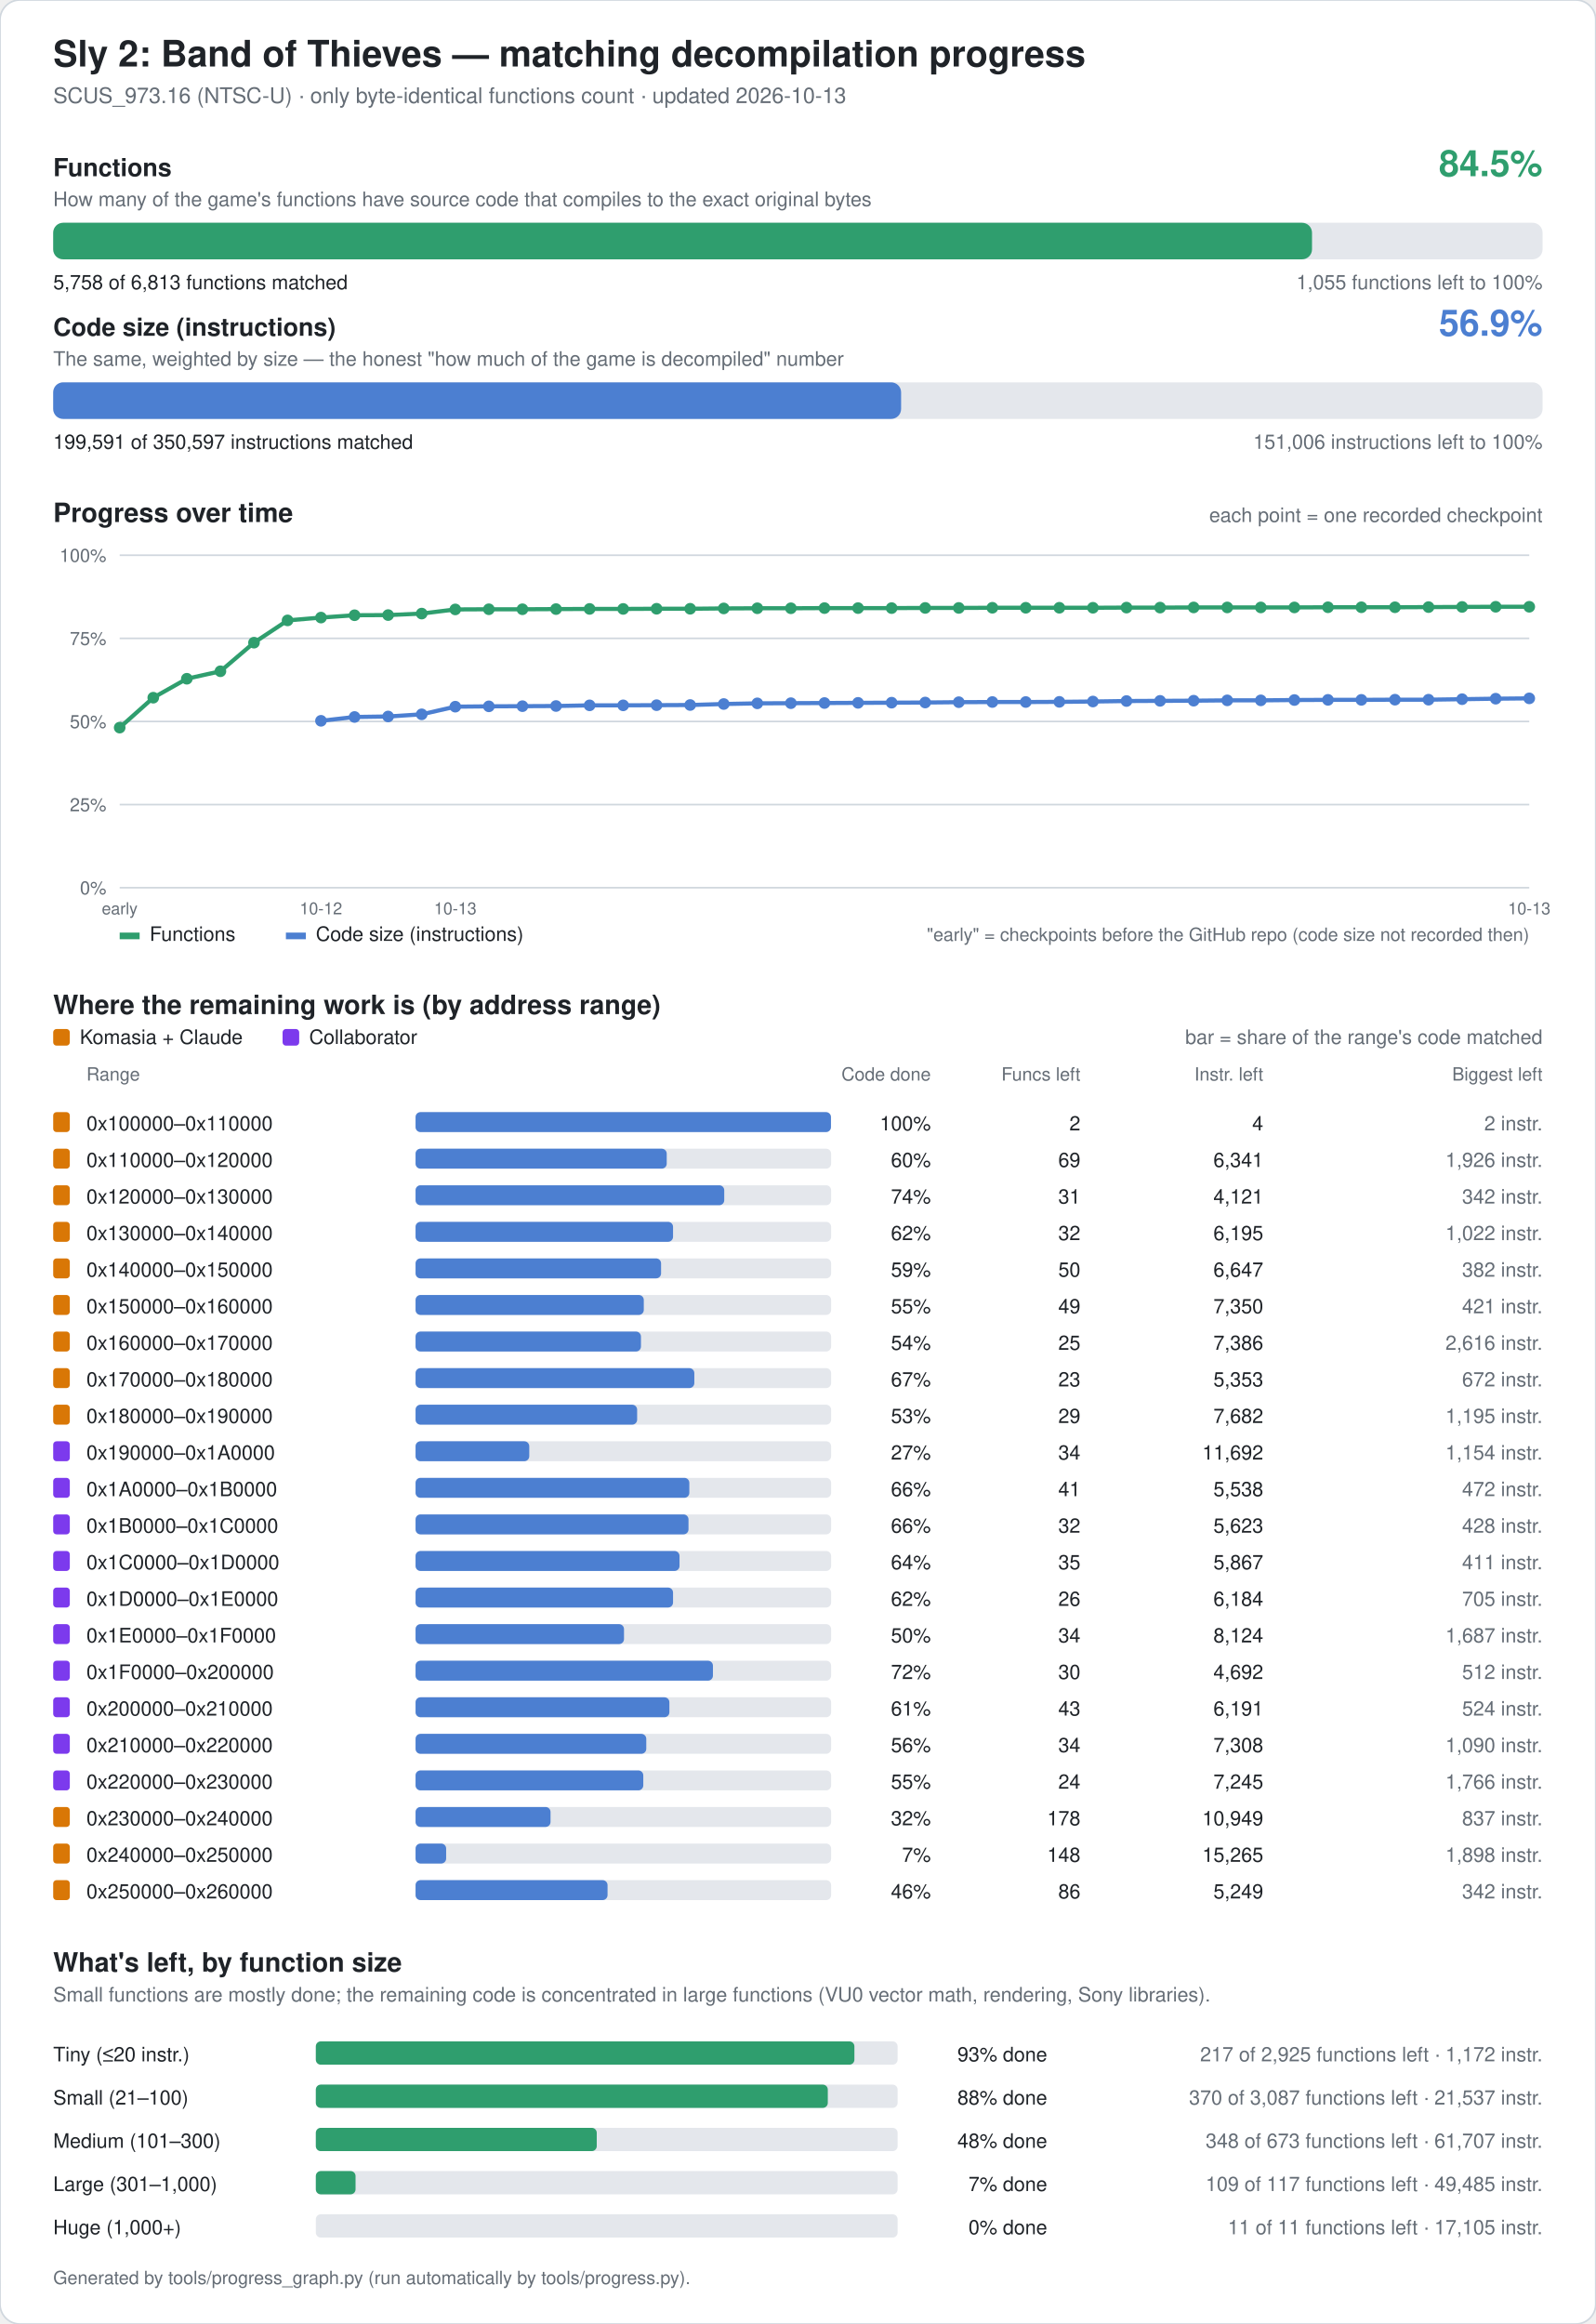
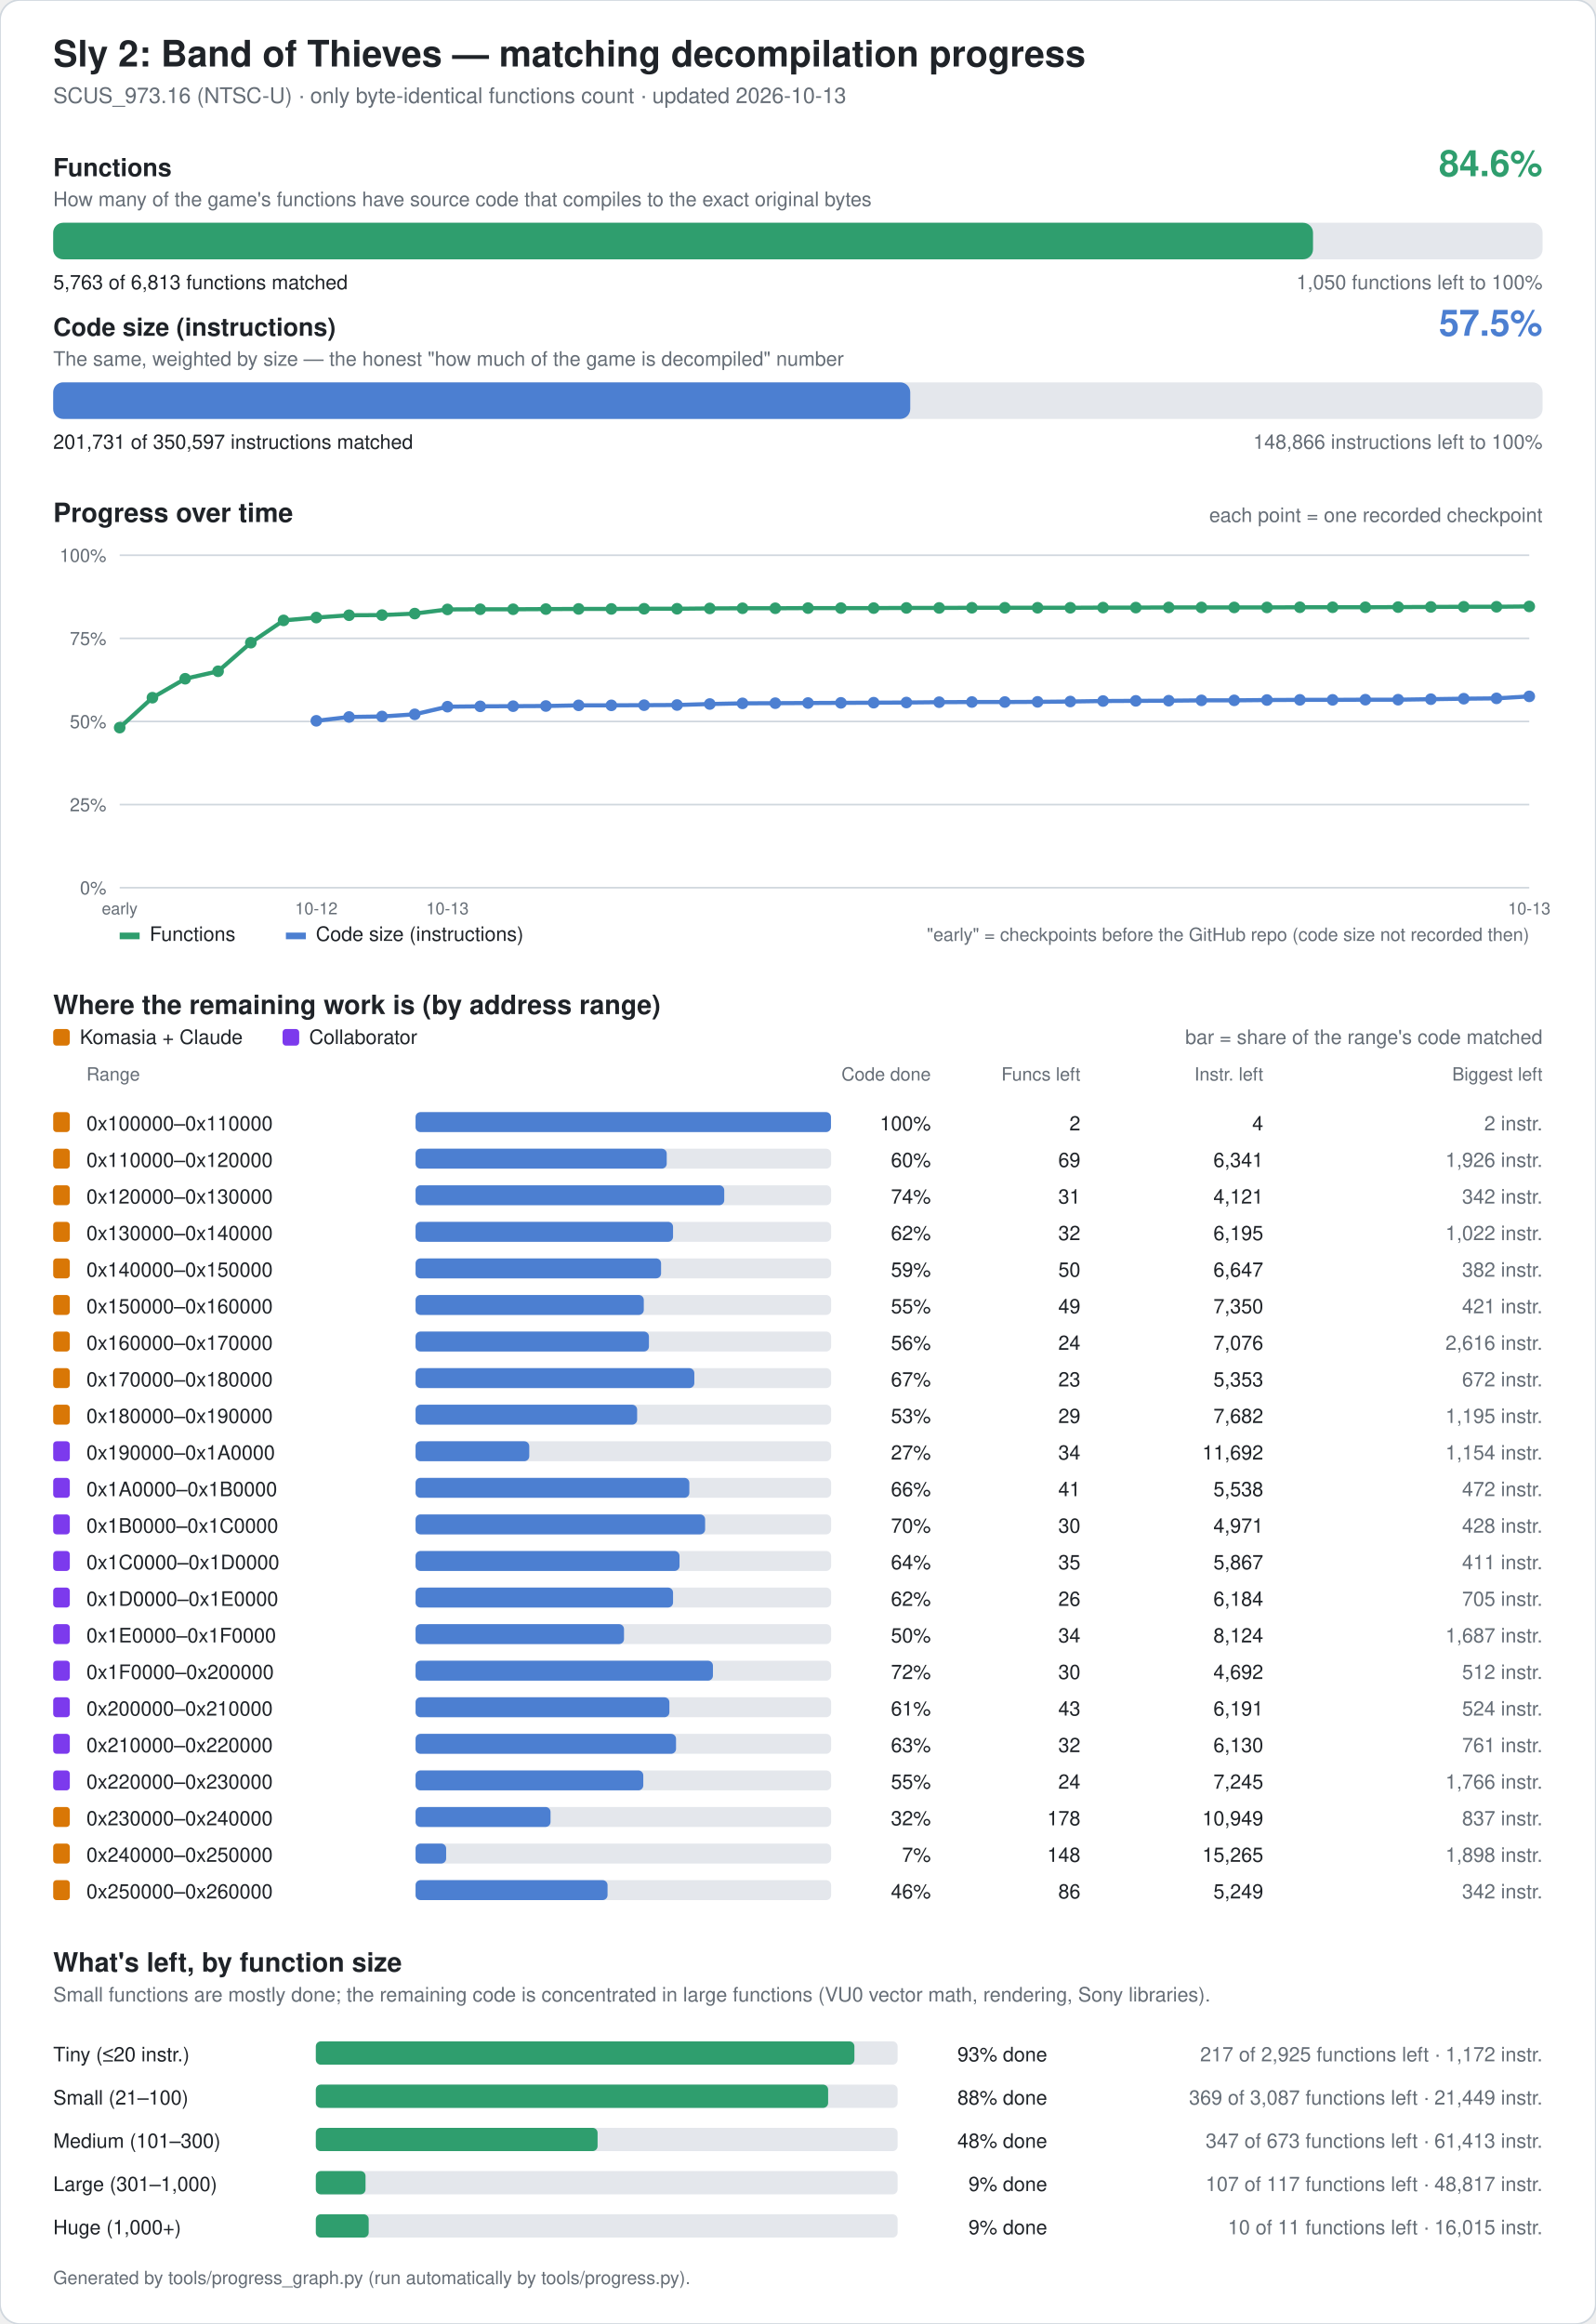
<svg xmlns="http://www.w3.org/2000/svg" width="960" height="1398" viewBox="0 0 960 1398" font-family="-apple-system,BlinkMacSystemFont,Segoe UI,Helvetica,Arial,sans-serif">
  <rect width="960" height="1398" rx="12" fill="#ffffff" stroke="#d0d7de" />
  <text x="32.0" y="40.0" font-size="22" fill="#1f2328" text-anchor="start" font-weight="bold">Sly 2: Band of Thieves — matching decompilation progress</text>
  <text x="32.0" y="62.0" font-size="13" fill="#656d76" text-anchor="start" font-weight="normal">SCUS_973.16 (NTSC-U) · only byte-identical functions count · updated 2026-10-13</text>
  <text x="32.0" y="106.0" font-size="15" fill="#1f2328" text-anchor="start" font-weight="bold">Functions</text>
-   <text x="928.0" y="106.0" font-size="22" fill="#2f9e6e" text-anchor="end" font-weight="bold">84.5%</text>
+   <text x="928.0" y="106.0" font-size="22" fill="#2f9e6e" text-anchor="end" font-weight="bold">84.6%</text>
  <text x="32.0" y="124.0" font-size="12" fill="#656d76" text-anchor="start" font-weight="normal">How many of the game's functions have source code that compiles to the exact original bytes</text>
  <rect x="32" y="134" width="896" height="22" rx="6" fill="#e4e7ec" />
-   <rect x="32" y="134" width="757.3" height="22" rx="6" fill="#2f9e6e" />
-   <text x="32.0" y="174.0" font-size="12" fill="#1f2328" text-anchor="start" font-weight="normal">5,758 of 6,813 functions matched</text>
-   <text x="928.0" y="174.0" font-size="12" fill="#656d76" text-anchor="end" font-weight="normal">1,055 functions left to 100%</text>
+   <rect x="32" y="134" width="757.9" height="22" rx="6" fill="#2f9e6e" />
+   <text x="32.0" y="174.0" font-size="12" fill="#1f2328" text-anchor="start" font-weight="normal">5,763 of 6,813 functions matched</text>
+   <text x="928.0" y="174.0" font-size="12" fill="#656d76" text-anchor="end" font-weight="normal">1,050 functions left to 100%</text>
  <text x="32.0" y="202.0" font-size="15" fill="#1f2328" text-anchor="start" font-weight="bold">Code size (instructions)</text>
-   <text x="928.0" y="202.0" font-size="22" fill="#4c7fd1" text-anchor="end" font-weight="bold">56.9%</text>
+   <text x="928.0" y="202.0" font-size="22" fill="#4c7fd1" text-anchor="end" font-weight="bold">57.5%</text>
  <text x="32.0" y="220.0" font-size="12" fill="#656d76" text-anchor="start" font-weight="normal">The same, weighted by size — the honest "how much of the game is decompiled" number</text>
  <rect x="32" y="230" width="896" height="22" rx="6" fill="#e4e7ec" />
-   <rect x="32" y="230" width="510.1" height="22" rx="6" fill="#4c7fd1" />
-   <text x="32.0" y="270.0" font-size="12" fill="#1f2328" text-anchor="start" font-weight="normal">199,591 of 350,597 instructions matched</text>
-   <text x="928.0" y="270.0" font-size="12" fill="#656d76" text-anchor="end" font-weight="normal">151,006 instructions left to 100%</text>
+   <rect x="32" y="230" width="515.6" height="22" rx="6" fill="#4c7fd1" />
+   <text x="32.0" y="270.0" font-size="12" fill="#1f2328" text-anchor="start" font-weight="normal">201,731 of 350,597 instructions matched</text>
+   <text x="928.0" y="270.0" font-size="12" fill="#656d76" text-anchor="end" font-weight="normal">148,866 instructions left to 100%</text>
  <text x="32.0" y="314.0" font-size="16" fill="#1f2328" text-anchor="start" font-weight="bold">Progress over time</text>
  <text x="928.0" y="314.0" font-size="12" fill="#656d76" text-anchor="end" font-weight="normal">each point = one recorded checkpoint</text>
  <line x1="72" y1="534.0" x2="920" y2="534.0" stroke="#d0d7de" stroke-width="1" />
  <text x="64.0" y="538.0" font-size="11" fill="#656d76" text-anchor="end" font-weight="normal">0%</text>
  <line x1="72" y1="484.0" x2="920" y2="484.0" stroke="#d0d7de" stroke-width="1" />
  <text x="64.0" y="488.0" font-size="11" fill="#656d76" text-anchor="end" font-weight="normal">25%</text>
  <line x1="72" y1="434.0" x2="920" y2="434.0" stroke="#d0d7de" stroke-width="1" />
  <text x="64.0" y="438.0" font-size="11" fill="#656d76" text-anchor="end" font-weight="normal">50%</text>
  <line x1="72" y1="384.0" x2="920" y2="384.0" stroke="#d0d7de" stroke-width="1" />
  <text x="64.0" y="388.0" font-size="11" fill="#656d76" text-anchor="end" font-weight="normal">75%</text>
  <line x1="72" y1="334.0" x2="920" y2="334.0" stroke="#d0d7de" stroke-width="1" />
  <text x="64.0" y="338.0" font-size="11" fill="#656d76" text-anchor="end" font-weight="normal">100%</text>
-   <polyline fill="none" stroke="#2f9e6e" stroke-width="2.5" stroke-linejoin="round" points="72.0,437.7 92.2,419.7 112.4,408.3 132.6,403.8 152.8,386.6 173.0,373.2 193.1,371.5 213.3,370.1 233.5,370.0 253.7,369.1 273.9,366.6 294.1,366.5 314.3,366.5 334.5,366.4 354.7,366.3 374.9,366.3 395.0,366.2 415.2,366.2 435.4,366.0 455.6,365.9 475.8,365.9 496.0,365.8 516.2,365.8 536.4,365.8 556.6,365.7 576.8,365.7 597.0,365.6 617.1,365.6 637.3,365.6 657.5,365.6 677.7,365.5 697.9,365.5 718.1,365.4 738.3,365.4 758.5,365.4 778.7,365.4 798.9,365.3 819.0,365.3 839.2,365.3 859.4,365.2 879.6,365.1 899.8,365.0 920.0,365.0" />
+   <polyline fill="none" stroke="#2f9e6e" stroke-width="2.5" stroke-linejoin="round" points="72.0,437.7 91.7,419.7 111.4,408.3 131.2,403.8 150.9,386.6 170.6,373.2 190.3,371.5 210.0,370.1 229.8,370.0 249.5,369.1 269.2,366.6 288.9,366.5 308.7,366.5 328.4,366.4 348.1,366.3 367.8,366.3 387.5,366.2 407.3,366.2 427.0,366.0 446.7,365.9 466.4,365.9 486.1,365.8 505.9,365.8 525.6,365.8 545.3,365.7 565.0,365.7 584.7,365.6 604.5,365.6 624.2,365.6 643.9,365.6 663.6,365.5 683.3,365.5 703.1,365.4 722.8,365.4 742.5,365.4 762.2,365.4 782.0,365.3 801.7,365.3 821.4,365.3 841.1,365.2 860.8,365.1 880.6,365.0 900.3,365.0 920.0,364.8" />
  <circle cx="72.0" cy="437.7" r="3.5" fill="#2f9e6e" />
-   <circle cx="92.2" cy="419.7" r="3.5" fill="#2f9e6e" />
-   <circle cx="112.4" cy="408.3" r="3.5" fill="#2f9e6e" />
-   <circle cx="132.6" cy="403.8" r="3.5" fill="#2f9e6e" />
-   <circle cx="152.8" cy="386.6" r="3.5" fill="#2f9e6e" />
-   <circle cx="173.0" cy="373.2" r="3.5" fill="#2f9e6e" />
-   <circle cx="193.1" cy="371.5" r="3.5" fill="#2f9e6e" />
-   <circle cx="213.3" cy="370.1" r="3.5" fill="#2f9e6e" />
-   <circle cx="233.5" cy="370.0" r="3.5" fill="#2f9e6e" />
-   <circle cx="253.7" cy="369.1" r="3.5" fill="#2f9e6e" />
-   <circle cx="273.9" cy="366.6" r="3.5" fill="#2f9e6e" />
-   <circle cx="294.1" cy="366.5" r="3.5" fill="#2f9e6e" />
-   <circle cx="314.3" cy="366.5" r="3.5" fill="#2f9e6e" />
-   <circle cx="334.5" cy="366.4" r="3.5" fill="#2f9e6e" />
-   <circle cx="354.7" cy="366.3" r="3.5" fill="#2f9e6e" />
-   <circle cx="374.9" cy="366.3" r="3.5" fill="#2f9e6e" />
-   <circle cx="395.0" cy="366.2" r="3.5" fill="#2f9e6e" />
-   <circle cx="415.2" cy="366.2" r="3.5" fill="#2f9e6e" />
-   <circle cx="435.4" cy="366.0" r="3.5" fill="#2f9e6e" />
-   <circle cx="455.6" cy="365.9" r="3.5" fill="#2f9e6e" />
-   <circle cx="475.8" cy="365.9" r="3.5" fill="#2f9e6e" />
-   <circle cx="496.0" cy="365.8" r="3.5" fill="#2f9e6e" />
-   <circle cx="516.2" cy="365.8" r="3.5" fill="#2f9e6e" />
-   <circle cx="536.4" cy="365.8" r="3.5" fill="#2f9e6e" />
-   <circle cx="556.6" cy="365.7" r="3.5" fill="#2f9e6e" />
-   <circle cx="576.8" cy="365.7" r="3.5" fill="#2f9e6e" />
-   <circle cx="597.0" cy="365.6" r="3.5" fill="#2f9e6e" />
-   <circle cx="617.1" cy="365.6" r="3.5" fill="#2f9e6e" />
-   <circle cx="637.3" cy="365.6" r="3.5" fill="#2f9e6e" />
-   <circle cx="657.5" cy="365.6" r="3.5" fill="#2f9e6e" />
-   <circle cx="677.7" cy="365.5" r="3.5" fill="#2f9e6e" />
-   <circle cx="697.9" cy="365.5" r="3.5" fill="#2f9e6e" />
-   <circle cx="718.1" cy="365.4" r="3.5" fill="#2f9e6e" />
-   <circle cx="738.3" cy="365.4" r="3.5" fill="#2f9e6e" />
-   <circle cx="758.5" cy="365.4" r="3.5" fill="#2f9e6e" />
-   <circle cx="778.7" cy="365.4" r="3.5" fill="#2f9e6e" />
-   <circle cx="798.9" cy="365.3" r="3.5" fill="#2f9e6e" />
-   <circle cx="819.0" cy="365.3" r="3.5" fill="#2f9e6e" />
-   <circle cx="839.2" cy="365.3" r="3.5" fill="#2f9e6e" />
-   <circle cx="859.4" cy="365.2" r="3.5" fill="#2f9e6e" />
-   <circle cx="879.6" cy="365.1" r="3.5" fill="#2f9e6e" />
-   <circle cx="899.8" cy="365.0" r="3.5" fill="#2f9e6e" />
-   <circle cx="920.0" cy="365.0" r="3.5" fill="#2f9e6e" />
-   <polyline fill="none" stroke="#4c7fd1" stroke-width="2.5" stroke-linejoin="round" points="193.1,433.6 213.3,431.3 233.5,431.0 253.7,429.7 273.9,425.1 294.1,424.9 314.3,424.8 334.5,424.7 354.7,424.3 374.9,424.3 395.0,424.2 415.2,424.1 435.4,423.5 455.6,423.1 475.8,423.0 496.0,422.9 516.2,422.8 536.4,422.7 556.6,422.6 576.8,422.4 597.0,422.3 617.1,422.3 637.3,422.2 657.5,422.0 677.7,421.7 697.9,421.6 718.1,421.5 738.3,421.3 758.5,421.3 778.7,421.1 798.9,421.0 819.0,421.0 839.2,420.9 859.4,420.9 879.6,420.6 899.8,420.3 920.0,420.1" />
-   <circle cx="193.1" cy="433.6" r="3.5" fill="#4c7fd1" />
-   <circle cx="213.3" cy="431.3" r="3.5" fill="#4c7fd1" />
-   <circle cx="233.5" cy="431.0" r="3.5" fill="#4c7fd1" />
-   <circle cx="253.7" cy="429.7" r="3.5" fill="#4c7fd1" />
-   <circle cx="273.9" cy="425.1" r="3.5" fill="#4c7fd1" />
-   <circle cx="294.1" cy="424.9" r="3.5" fill="#4c7fd1" />
-   <circle cx="314.3" cy="424.8" r="3.5" fill="#4c7fd1" />
-   <circle cx="334.5" cy="424.7" r="3.5" fill="#4c7fd1" />
-   <circle cx="354.7" cy="424.3" r="3.5" fill="#4c7fd1" />
-   <circle cx="374.9" cy="424.3" r="3.5" fill="#4c7fd1" />
-   <circle cx="395.0" cy="424.2" r="3.5" fill="#4c7fd1" />
-   <circle cx="415.2" cy="424.1" r="3.5" fill="#4c7fd1" />
-   <circle cx="435.4" cy="423.5" r="3.5" fill="#4c7fd1" />
-   <circle cx="455.6" cy="423.1" r="3.5" fill="#4c7fd1" />
-   <circle cx="475.8" cy="423.0" r="3.5" fill="#4c7fd1" />
-   <circle cx="496.0" cy="422.9" r="3.5" fill="#4c7fd1" />
-   <circle cx="516.2" cy="422.8" r="3.5" fill="#4c7fd1" />
-   <circle cx="536.4" cy="422.7" r="3.5" fill="#4c7fd1" />
-   <circle cx="556.6" cy="422.6" r="3.5" fill="#4c7fd1" />
-   <circle cx="576.8" cy="422.4" r="3.5" fill="#4c7fd1" />
-   <circle cx="597.0" cy="422.3" r="3.5" fill="#4c7fd1" />
-   <circle cx="617.1" cy="422.3" r="3.5" fill="#4c7fd1" />
-   <circle cx="637.3" cy="422.2" r="3.5" fill="#4c7fd1" />
-   <circle cx="657.5" cy="422.0" r="3.5" fill="#4c7fd1" />
-   <circle cx="677.7" cy="421.7" r="3.5" fill="#4c7fd1" />
-   <circle cx="697.9" cy="421.6" r="3.5" fill="#4c7fd1" />
-   <circle cx="718.1" cy="421.5" r="3.5" fill="#4c7fd1" />
-   <circle cx="738.3" cy="421.3" r="3.5" fill="#4c7fd1" />
-   <circle cx="758.5" cy="421.3" r="3.5" fill="#4c7fd1" />
-   <circle cx="778.7" cy="421.1" r="3.5" fill="#4c7fd1" />
-   <circle cx="798.9" cy="421.0" r="3.5" fill="#4c7fd1" />
-   <circle cx="819.0" cy="421.0" r="3.5" fill="#4c7fd1" />
-   <circle cx="839.2" cy="420.9" r="3.5" fill="#4c7fd1" />
-   <circle cx="859.4" cy="420.9" r="3.5" fill="#4c7fd1" />
-   <circle cx="879.6" cy="420.6" r="3.5" fill="#4c7fd1" />
-   <circle cx="899.8" cy="420.3" r="3.5" fill="#4c7fd1" />
-   <circle cx="920.0" cy="420.1" r="3.5" fill="#4c7fd1" />
+   <circle cx="91.7" cy="419.7" r="3.5" fill="#2f9e6e" />
+   <circle cx="111.4" cy="408.3" r="3.5" fill="#2f9e6e" />
+   <circle cx="131.2" cy="403.8" r="3.5" fill="#2f9e6e" />
+   <circle cx="150.9" cy="386.6" r="3.5" fill="#2f9e6e" />
+   <circle cx="170.6" cy="373.2" r="3.5" fill="#2f9e6e" />
+   <circle cx="190.3" cy="371.5" r="3.5" fill="#2f9e6e" />
+   <circle cx="210.0" cy="370.1" r="3.5" fill="#2f9e6e" />
+   <circle cx="229.8" cy="370.0" r="3.5" fill="#2f9e6e" />
+   <circle cx="249.5" cy="369.1" r="3.5" fill="#2f9e6e" />
+   <circle cx="269.2" cy="366.6" r="3.5" fill="#2f9e6e" />
+   <circle cx="288.9" cy="366.5" r="3.5" fill="#2f9e6e" />
+   <circle cx="308.7" cy="366.5" r="3.5" fill="#2f9e6e" />
+   <circle cx="328.4" cy="366.4" r="3.5" fill="#2f9e6e" />
+   <circle cx="348.1" cy="366.3" r="3.5" fill="#2f9e6e" />
+   <circle cx="367.8" cy="366.3" r="3.5" fill="#2f9e6e" />
+   <circle cx="387.5" cy="366.2" r="3.5" fill="#2f9e6e" />
+   <circle cx="407.3" cy="366.2" r="3.5" fill="#2f9e6e" />
+   <circle cx="427.0" cy="366.0" r="3.5" fill="#2f9e6e" />
+   <circle cx="446.7" cy="365.9" r="3.5" fill="#2f9e6e" />
+   <circle cx="466.4" cy="365.9" r="3.5" fill="#2f9e6e" />
+   <circle cx="486.1" cy="365.8" r="3.5" fill="#2f9e6e" />
+   <circle cx="505.9" cy="365.8" r="3.5" fill="#2f9e6e" />
+   <circle cx="525.6" cy="365.8" r="3.5" fill="#2f9e6e" />
+   <circle cx="545.3" cy="365.7" r="3.5" fill="#2f9e6e" />
+   <circle cx="565.0" cy="365.7" r="3.5" fill="#2f9e6e" />
+   <circle cx="584.7" cy="365.6" r="3.5" fill="#2f9e6e" />
+   <circle cx="604.5" cy="365.6" r="3.5" fill="#2f9e6e" />
+   <circle cx="624.2" cy="365.6" r="3.5" fill="#2f9e6e" />
+   <circle cx="643.9" cy="365.6" r="3.5" fill="#2f9e6e" />
+   <circle cx="663.6" cy="365.5" r="3.5" fill="#2f9e6e" />
+   <circle cx="683.3" cy="365.5" r="3.5" fill="#2f9e6e" />
+   <circle cx="703.1" cy="365.4" r="3.5" fill="#2f9e6e" />
+   <circle cx="722.8" cy="365.4" r="3.5" fill="#2f9e6e" />
+   <circle cx="742.5" cy="365.4" r="3.5" fill="#2f9e6e" />
+   <circle cx="762.2" cy="365.4" r="3.5" fill="#2f9e6e" />
+   <circle cx="782.0" cy="365.3" r="3.5" fill="#2f9e6e" />
+   <circle cx="801.7" cy="365.3" r="3.5" fill="#2f9e6e" />
+   <circle cx="821.4" cy="365.3" r="3.5" fill="#2f9e6e" />
+   <circle cx="841.1" cy="365.2" r="3.5" fill="#2f9e6e" />
+   <circle cx="860.8" cy="365.1" r="3.5" fill="#2f9e6e" />
+   <circle cx="880.6" cy="365.0" r="3.5" fill="#2f9e6e" />
+   <circle cx="900.3" cy="365.0" r="3.5" fill="#2f9e6e" />
+   <circle cx="920.0" cy="364.8" r="3.5" fill="#2f9e6e" />
+   <polyline fill="none" stroke="#4c7fd1" stroke-width="2.5" stroke-linejoin="round" points="190.3,433.6 210.0,431.3 229.8,431.0 249.5,429.7 269.2,425.1 288.9,424.9 308.7,424.8 328.4,424.7 348.1,424.3 367.8,424.3 387.5,424.2 407.3,424.1 427.0,423.5 446.7,423.1 466.4,423.0 486.1,422.9 505.9,422.8 525.6,422.7 545.3,422.6 565.0,422.4 584.7,422.3 604.5,422.3 624.2,422.2 643.9,422.0 663.6,421.7 683.3,421.6 703.1,421.5 722.8,421.3 742.5,421.3 762.2,421.1 782.0,421.0 801.7,421.0 821.4,420.9 841.1,420.9 860.8,420.6 880.6,420.3 900.3,420.1 920.0,418.9" />
+   <circle cx="190.3" cy="433.6" r="3.5" fill="#4c7fd1" />
+   <circle cx="210.0" cy="431.3" r="3.5" fill="#4c7fd1" />
+   <circle cx="229.8" cy="431.0" r="3.5" fill="#4c7fd1" />
+   <circle cx="249.5" cy="429.7" r="3.5" fill="#4c7fd1" />
+   <circle cx="269.2" cy="425.1" r="3.5" fill="#4c7fd1" />
+   <circle cx="288.9" cy="424.9" r="3.5" fill="#4c7fd1" />
+   <circle cx="308.7" cy="424.8" r="3.5" fill="#4c7fd1" />
+   <circle cx="328.4" cy="424.7" r="3.5" fill="#4c7fd1" />
+   <circle cx="348.1" cy="424.3" r="3.5" fill="#4c7fd1" />
+   <circle cx="367.8" cy="424.3" r="3.5" fill="#4c7fd1" />
+   <circle cx="387.5" cy="424.2" r="3.5" fill="#4c7fd1" />
+   <circle cx="407.3" cy="424.1" r="3.5" fill="#4c7fd1" />
+   <circle cx="427.0" cy="423.5" r="3.5" fill="#4c7fd1" />
+   <circle cx="446.7" cy="423.1" r="3.5" fill="#4c7fd1" />
+   <circle cx="466.4" cy="423.0" r="3.5" fill="#4c7fd1" />
+   <circle cx="486.1" cy="422.9" r="3.5" fill="#4c7fd1" />
+   <circle cx="505.9" cy="422.8" r="3.5" fill="#4c7fd1" />
+   <circle cx="525.6" cy="422.7" r="3.5" fill="#4c7fd1" />
+   <circle cx="545.3" cy="422.6" r="3.5" fill="#4c7fd1" />
+   <circle cx="565.0" cy="422.4" r="3.5" fill="#4c7fd1" />
+   <circle cx="584.7" cy="422.3" r="3.5" fill="#4c7fd1" />
+   <circle cx="604.5" cy="422.3" r="3.5" fill="#4c7fd1" />
+   <circle cx="624.2" cy="422.2" r="3.5" fill="#4c7fd1" />
+   <circle cx="643.9" cy="422.0" r="3.5" fill="#4c7fd1" />
+   <circle cx="663.6" cy="421.7" r="3.5" fill="#4c7fd1" />
+   <circle cx="683.3" cy="421.6" r="3.5" fill="#4c7fd1" />
+   <circle cx="703.1" cy="421.5" r="3.5" fill="#4c7fd1" />
+   <circle cx="722.8" cy="421.3" r="3.5" fill="#4c7fd1" />
+   <circle cx="742.5" cy="421.3" r="3.5" fill="#4c7fd1" />
+   <circle cx="762.2" cy="421.1" r="3.5" fill="#4c7fd1" />
+   <circle cx="782.0" cy="421.0" r="3.5" fill="#4c7fd1" />
+   <circle cx="801.7" cy="421.0" r="3.5" fill="#4c7fd1" />
+   <circle cx="821.4" cy="420.9" r="3.5" fill="#4c7fd1" />
+   <circle cx="841.1" cy="420.9" r="3.5" fill="#4c7fd1" />
+   <circle cx="860.8" cy="420.6" r="3.5" fill="#4c7fd1" />
+   <circle cx="880.6" cy="420.3" r="3.5" fill="#4c7fd1" />
+   <circle cx="900.3" cy="420.1" r="3.5" fill="#4c7fd1" />
+   <circle cx="920.0" cy="418.9" r="3.5" fill="#4c7fd1" />
  <text x="72.0" y="550.0" font-size="10" fill="#656d76" text-anchor="middle" font-weight="normal">early</text>
-   <text x="193.1" y="550.0" font-size="10" fill="#656d76" text-anchor="middle" font-weight="normal">10-12</text>
-   <text x="273.9" y="550.0" font-size="10" fill="#656d76" text-anchor="middle" font-weight="normal">10-13</text>
+   <text x="190.3" y="550.0" font-size="10" fill="#656d76" text-anchor="middle" font-weight="normal">10-12</text>
+   <text x="269.2" y="550.0" font-size="10" fill="#656d76" text-anchor="middle" font-weight="normal">10-13</text>
  <text x="920.0" y="550.0" font-size="10" fill="#656d76" text-anchor="middle" font-weight="normal">10-13</text>
  <rect x="72" y="561" width="12" height="4" fill="#2f9e6e" />
  <text x="90.0" y="566.0" font-size="12" fill="#1f2328" text-anchor="start" font-weight="normal">Functions</text>
  <rect x="172" y="561" width="12" height="4" fill="#4c7fd1" />
  <text x="190.0" y="566.0" font-size="12" fill="#1f2328" text-anchor="start" font-weight="normal">Code size (instructions)</text>
  <text x="920.0" y="566.0" font-size="11" fill="#656d76" text-anchor="end" font-weight="normal">"early" = checkpoints before the GitHub repo (code size not recorded then)</text>
  <text x="32.0" y="610.0" font-size="16" fill="#1f2328" text-anchor="start" font-weight="bold">Where the remaining work is (by address range)</text>
  <rect x="32" y="619" width="10" height="10" rx="2" fill="#d97706" />
  <text x="48.0" y="628.0" font-size="12" fill="#1f2328" text-anchor="start" font-weight="normal">Komasia + Claude</text>
  <rect x="170" y="619" width="10" height="10" rx="2" fill="#7c3aed" />
  <text x="186.0" y="628.0" font-size="12" fill="#1f2328" text-anchor="start" font-weight="normal">Collaborator</text>
  <text x="928.0" y="628.0" font-size="12" fill="#656d76" text-anchor="end" font-weight="normal">bar = share of the range's code matched</text>
  <text x="52.0" y="650.0" font-size="11" fill="#656d76" text-anchor="start" font-weight="normal">Range</text>
  <text x="560.0" y="650.0" font-size="11" fill="#656d76" text-anchor="end" font-weight="normal">Code done</text>
  <text x="650.0" y="650.0" font-size="11" fill="#656d76" text-anchor="end" font-weight="normal">Funcs left</text>
  <text x="760.0" y="650.0" font-size="11" fill="#656d76" text-anchor="end" font-weight="normal">Instr. left</text>
  <text x="928.0" y="650.0" font-size="11" fill="#656d76" text-anchor="end" font-weight="normal">Biggest left</text>
  <rect x="32" y="669" width="10" height="12" rx="2" fill="#d97706" />
  <text x="52.0" y="680.0" font-size="12" fill="#1f2328" text-anchor="start" font-weight="normal">0x100000–0x110000</text>
  <rect x="250" y="669" width="250" height="12" rx="3" fill="#e4e7ec" />
  <rect x="250" y="669" width="249.9" height="12" rx="3" fill="#4c7fd1" />
  <text x="560.0" y="680.0" font-size="12" fill="#1f2328" text-anchor="end" font-weight="normal">100%</text>
  <text x="650.0" y="680.0" font-size="12" fill="#1f2328" text-anchor="end" font-weight="normal">2</text>
  <text x="760.0" y="680.0" font-size="12" fill="#1f2328" text-anchor="end" font-weight="normal">4</text>
  <text x="928.0" y="680.0" font-size="12" fill="#656d76" text-anchor="end" font-weight="normal">2 instr.</text>
  <rect x="32" y="691" width="10" height="12" rx="2" fill="#d97706" />
  <text x="52.0" y="702.0" font-size="12" fill="#1f2328" text-anchor="start" font-weight="normal">0x110000–0x120000</text>
  <rect x="250" y="691" width="250" height="12" rx="3" fill="#e4e7ec" />
  <rect x="250" y="691" width="151.1" height="12" rx="3" fill="#4c7fd1" />
  <text x="560.0" y="702.0" font-size="12" fill="#1f2328" text-anchor="end" font-weight="normal">60%</text>
  <text x="650.0" y="702.0" font-size="12" fill="#1f2328" text-anchor="end" font-weight="normal">69</text>
  <text x="760.0" y="702.0" font-size="12" fill="#1f2328" text-anchor="end" font-weight="normal">6,341</text>
  <text x="928.0" y="702.0" font-size="12" fill="#656d76" text-anchor="end" font-weight="normal">1,926 instr.</text>
  <rect x="32" y="713" width="10" height="12" rx="2" fill="#d97706" />
  <text x="52.0" y="724.0" font-size="12" fill="#1f2328" text-anchor="start" font-weight="normal">0x120000–0x130000</text>
  <rect x="250" y="713" width="250" height="12" rx="3" fill="#e4e7ec" />
  <rect x="250" y="713" width="185.7" height="12" rx="3" fill="#4c7fd1" />
  <text x="560.0" y="724.0" font-size="12" fill="#1f2328" text-anchor="end" font-weight="normal">74%</text>
  <text x="650.0" y="724.0" font-size="12" fill="#1f2328" text-anchor="end" font-weight="normal">31</text>
  <text x="760.0" y="724.0" font-size="12" fill="#1f2328" text-anchor="end" font-weight="normal">4,121</text>
  <text x="928.0" y="724.0" font-size="12" fill="#656d76" text-anchor="end" font-weight="normal">342 instr.</text>
  <rect x="32" y="735" width="10" height="12" rx="2" fill="#d97706" />
  <text x="52.0" y="746.0" font-size="12" fill="#1f2328" text-anchor="start" font-weight="normal">0x130000–0x140000</text>
  <rect x="250" y="735" width="250" height="12" rx="3" fill="#e4e7ec" />
  <rect x="250" y="735" width="154.9" height="12" rx="3" fill="#4c7fd1" />
  <text x="560.0" y="746.0" font-size="12" fill="#1f2328" text-anchor="end" font-weight="normal">62%</text>
  <text x="650.0" y="746.0" font-size="12" fill="#1f2328" text-anchor="end" font-weight="normal">32</text>
  <text x="760.0" y="746.0" font-size="12" fill="#1f2328" text-anchor="end" font-weight="normal">6,195</text>
  <text x="928.0" y="746.0" font-size="12" fill="#656d76" text-anchor="end" font-weight="normal">1,022 instr.</text>
  <rect x="32" y="757" width="10" height="12" rx="2" fill="#d97706" />
  <text x="52.0" y="768.0" font-size="12" fill="#1f2328" text-anchor="start" font-weight="normal">0x140000–0x150000</text>
  <rect x="250" y="757" width="250" height="12" rx="3" fill="#e4e7ec" />
  <rect x="250" y="757" width="147.7" height="12" rx="3" fill="#4c7fd1" />
  <text x="560.0" y="768.0" font-size="12" fill="#1f2328" text-anchor="end" font-weight="normal">59%</text>
  <text x="650.0" y="768.0" font-size="12" fill="#1f2328" text-anchor="end" font-weight="normal">50</text>
  <text x="760.0" y="768.0" font-size="12" fill="#1f2328" text-anchor="end" font-weight="normal">6,647</text>
  <text x="928.0" y="768.0" font-size="12" fill="#656d76" text-anchor="end" font-weight="normal">382 instr.</text>
  <rect x="32" y="779" width="10" height="12" rx="2" fill="#d97706" />
  <text x="52.0" y="790.0" font-size="12" fill="#1f2328" text-anchor="start" font-weight="normal">0x150000–0x160000</text>
  <rect x="250" y="779" width="250" height="12" rx="3" fill="#e4e7ec" />
  <rect x="250" y="779" width="137.3" height="12" rx="3" fill="#4c7fd1" />
  <text x="560.0" y="790.0" font-size="12" fill="#1f2328" text-anchor="end" font-weight="normal">55%</text>
  <text x="650.0" y="790.0" font-size="12" fill="#1f2328" text-anchor="end" font-weight="normal">49</text>
  <text x="760.0" y="790.0" font-size="12" fill="#1f2328" text-anchor="end" font-weight="normal">7,350</text>
  <text x="928.0" y="790.0" font-size="12" fill="#656d76" text-anchor="end" font-weight="normal">421 instr.</text>
  <rect x="32" y="801" width="10" height="12" rx="2" fill="#d97706" />
  <text x="52.0" y="812.0" font-size="12" fill="#1f2328" text-anchor="start" font-weight="normal">0x160000–0x170000</text>
  <rect x="250" y="801" width="250" height="12" rx="3" fill="#e4e7ec" />
-   <rect x="250" y="801" width="135.6" height="12" rx="3" fill="#4c7fd1" />
-   <text x="560.0" y="812.0" font-size="12" fill="#1f2328" text-anchor="end" font-weight="normal">54%</text>
-   <text x="650.0" y="812.0" font-size="12" fill="#1f2328" text-anchor="end" font-weight="normal">25</text>
-   <text x="760.0" y="812.0" font-size="12" fill="#1f2328" text-anchor="end" font-weight="normal">7,386</text>
+   <rect x="250" y="801" width="140.4" height="12" rx="3" fill="#4c7fd1" />
+   <text x="560.0" y="812.0" font-size="12" fill="#1f2328" text-anchor="end" font-weight="normal">56%</text>
+   <text x="650.0" y="812.0" font-size="12" fill="#1f2328" text-anchor="end" font-weight="normal">24</text>
+   <text x="760.0" y="812.0" font-size="12" fill="#1f2328" text-anchor="end" font-weight="normal">7,076</text>
  <text x="928.0" y="812.0" font-size="12" fill="#656d76" text-anchor="end" font-weight="normal">2,616 instr.</text>
  <rect x="32" y="823" width="10" height="12" rx="2" fill="#d97706" />
  <text x="52.0" y="834.0" font-size="12" fill="#1f2328" text-anchor="start" font-weight="normal">0x170000–0x180000</text>
  <rect x="250" y="823" width="250" height="12" rx="3" fill="#e4e7ec" />
  <rect x="250" y="823" width="167.7" height="12" rx="3" fill="#4c7fd1" />
  <text x="560.0" y="834.0" font-size="12" fill="#1f2328" text-anchor="end" font-weight="normal">67%</text>
  <text x="650.0" y="834.0" font-size="12" fill="#1f2328" text-anchor="end" font-weight="normal">23</text>
  <text x="760.0" y="834.0" font-size="12" fill="#1f2328" text-anchor="end" font-weight="normal">5,353</text>
  <text x="928.0" y="834.0" font-size="12" fill="#656d76" text-anchor="end" font-weight="normal">672 instr.</text>
  <rect x="32" y="845" width="10" height="12" rx="2" fill="#d97706" />
  <text x="52.0" y="856.0" font-size="12" fill="#1f2328" text-anchor="start" font-weight="normal">0x180000–0x190000</text>
  <rect x="250" y="845" width="250" height="12" rx="3" fill="#e4e7ec" />
  <rect x="250" y="845" width="133.3" height="12" rx="3" fill="#4c7fd1" />
  <text x="560.0" y="856.0" font-size="12" fill="#1f2328" text-anchor="end" font-weight="normal">53%</text>
  <text x="650.0" y="856.0" font-size="12" fill="#1f2328" text-anchor="end" font-weight="normal">29</text>
  <text x="760.0" y="856.0" font-size="12" fill="#1f2328" text-anchor="end" font-weight="normal">7,682</text>
  <text x="928.0" y="856.0" font-size="12" fill="#656d76" text-anchor="end" font-weight="normal">1,195 instr.</text>
  <rect x="32" y="867" width="10" height="12" rx="2" fill="#7c3aed" />
  <text x="52.0" y="878.0" font-size="12" fill="#1f2328" text-anchor="start" font-weight="normal">0x190000–0x1A0000</text>
  <rect x="250" y="867" width="250" height="12" rx="3" fill="#e4e7ec" />
  <rect x="250" y="867" width="68.4" height="12" rx="3" fill="#4c7fd1" />
  <text x="560.0" y="878.0" font-size="12" fill="#1f2328" text-anchor="end" font-weight="normal">27%</text>
  <text x="650.0" y="878.0" font-size="12" fill="#1f2328" text-anchor="end" font-weight="normal">34</text>
  <text x="760.0" y="878.0" font-size="12" fill="#1f2328" text-anchor="end" font-weight="normal">11,692</text>
  <text x="928.0" y="878.0" font-size="12" fill="#656d76" text-anchor="end" font-weight="normal">1,154 instr.</text>
  <rect x="32" y="889" width="10" height="12" rx="2" fill="#7c3aed" />
  <text x="52.0" y="900.0" font-size="12" fill="#1f2328" text-anchor="start" font-weight="normal">0x1A0000–0x1B0000</text>
  <rect x="250" y="889" width="250" height="12" rx="3" fill="#e4e7ec" />
  <rect x="250" y="889" width="164.7" height="12" rx="3" fill="#4c7fd1" />
  <text x="560.0" y="900.0" font-size="12" fill="#1f2328" text-anchor="end" font-weight="normal">66%</text>
  <text x="650.0" y="900.0" font-size="12" fill="#1f2328" text-anchor="end" font-weight="normal">41</text>
  <text x="760.0" y="900.0" font-size="12" fill="#1f2328" text-anchor="end" font-weight="normal">5,538</text>
  <text x="928.0" y="900.0" font-size="12" fill="#656d76" text-anchor="end" font-weight="normal">472 instr.</text>
  <rect x="32" y="911" width="10" height="12" rx="2" fill="#7c3aed" />
  <text x="52.0" y="922.0" font-size="12" fill="#1f2328" text-anchor="start" font-weight="normal">0x1B0000–0x1C0000</text>
  <rect x="250" y="911" width="250" height="12" rx="3" fill="#e4e7ec" />
-   <rect x="250" y="911" width="164.2" height="12" rx="3" fill="#4c7fd1" />
-   <text x="560.0" y="922.0" font-size="12" fill="#1f2328" text-anchor="end" font-weight="normal">66%</text>
-   <text x="650.0" y="922.0" font-size="12" fill="#1f2328" text-anchor="end" font-weight="normal">32</text>
-   <text x="760.0" y="922.0" font-size="12" fill="#1f2328" text-anchor="end" font-weight="normal">5,623</text>
+   <rect x="250" y="911" width="174.2" height="12" rx="3" fill="#4c7fd1" />
+   <text x="560.0" y="922.0" font-size="12" fill="#1f2328" text-anchor="end" font-weight="normal">70%</text>
+   <text x="650.0" y="922.0" font-size="12" fill="#1f2328" text-anchor="end" font-weight="normal">30</text>
+   <text x="760.0" y="922.0" font-size="12" fill="#1f2328" text-anchor="end" font-weight="normal">4,971</text>
  <text x="928.0" y="922.0" font-size="12" fill="#656d76" text-anchor="end" font-weight="normal">428 instr.</text>
  <rect x="32" y="933" width="10" height="12" rx="2" fill="#7c3aed" />
  <text x="52.0" y="944.0" font-size="12" fill="#1f2328" text-anchor="start" font-weight="normal">0x1C0000–0x1D0000</text>
  <rect x="250" y="933" width="250" height="12" rx="3" fill="#e4e7ec" />
  <rect x="250" y="933" width="158.8" height="12" rx="3" fill="#4c7fd1" />
  <text x="560.0" y="944.0" font-size="12" fill="#1f2328" text-anchor="end" font-weight="normal">64%</text>
  <text x="650.0" y="944.0" font-size="12" fill="#1f2328" text-anchor="end" font-weight="normal">35</text>
  <text x="760.0" y="944.0" font-size="12" fill="#1f2328" text-anchor="end" font-weight="normal">5,867</text>
  <text x="928.0" y="944.0" font-size="12" fill="#656d76" text-anchor="end" font-weight="normal">411 instr.</text>
  <rect x="32" y="955" width="10" height="12" rx="2" fill="#7c3aed" />
  <text x="52.0" y="966.0" font-size="12" fill="#1f2328" text-anchor="start" font-weight="normal">0x1D0000–0x1E0000</text>
  <rect x="250" y="955" width="250" height="12" rx="3" fill="#e4e7ec" />
  <rect x="250" y="955" width="154.9" height="12" rx="3" fill="#4c7fd1" />
  <text x="560.0" y="966.0" font-size="12" fill="#1f2328" text-anchor="end" font-weight="normal">62%</text>
  <text x="650.0" y="966.0" font-size="12" fill="#1f2328" text-anchor="end" font-weight="normal">26</text>
  <text x="760.0" y="966.0" font-size="12" fill="#1f2328" text-anchor="end" font-weight="normal">6,184</text>
  <text x="928.0" y="966.0" font-size="12" fill="#656d76" text-anchor="end" font-weight="normal">705 instr.</text>
  <rect x="32" y="977" width="10" height="12" rx="2" fill="#7c3aed" />
  <text x="52.0" y="988.0" font-size="12" fill="#1f2328" text-anchor="start" font-weight="normal">0x1E0000–0x1F0000</text>
  <rect x="250" y="977" width="250" height="12" rx="3" fill="#e4e7ec" />
  <rect x="250" y="977" width="125.4" height="12" rx="3" fill="#4c7fd1" />
  <text x="560.0" y="988.0" font-size="12" fill="#1f2328" text-anchor="end" font-weight="normal">50%</text>
  <text x="650.0" y="988.0" font-size="12" fill="#1f2328" text-anchor="end" font-weight="normal">34</text>
  <text x="760.0" y="988.0" font-size="12" fill="#1f2328" text-anchor="end" font-weight="normal">8,124</text>
  <text x="928.0" y="988.0" font-size="12" fill="#656d76" text-anchor="end" font-weight="normal">1,687 instr.</text>
  <rect x="32" y="999" width="10" height="12" rx="2" fill="#7c3aed" />
  <text x="52.0" y="1010.0" font-size="12" fill="#1f2328" text-anchor="start" font-weight="normal">0x1F0000–0x200000</text>
  <rect x="250" y="999" width="250" height="12" rx="3" fill="#e4e7ec" />
  <rect x="250" y="999" width="178.9" height="12" rx="3" fill="#4c7fd1" />
  <text x="560.0" y="1010.0" font-size="12" fill="#1f2328" text-anchor="end" font-weight="normal">72%</text>
  <text x="650.0" y="1010.0" font-size="12" fill="#1f2328" text-anchor="end" font-weight="normal">30</text>
  <text x="760.0" y="1010.0" font-size="12" fill="#1f2328" text-anchor="end" font-weight="normal">4,692</text>
  <text x="928.0" y="1010.0" font-size="12" fill="#656d76" text-anchor="end" font-weight="normal">512 instr.</text>
  <rect x="32" y="1021" width="10" height="12" rx="2" fill="#7c3aed" />
  <text x="52.0" y="1032.0" font-size="12" fill="#1f2328" text-anchor="start" font-weight="normal">0x200000–0x210000</text>
  <rect x="250" y="1021" width="250" height="12" rx="3" fill="#e4e7ec" />
  <rect x="250" y="1021" width="152.7" height="12" rx="3" fill="#4c7fd1" />
  <text x="560.0" y="1032.0" font-size="12" fill="#1f2328" text-anchor="end" font-weight="normal">61%</text>
  <text x="650.0" y="1032.0" font-size="12" fill="#1f2328" text-anchor="end" font-weight="normal">43</text>
  <text x="760.0" y="1032.0" font-size="12" fill="#1f2328" text-anchor="end" font-weight="normal">6,191</text>
  <text x="928.0" y="1032.0" font-size="12" fill="#656d76" text-anchor="end" font-weight="normal">524 instr.</text>
  <rect x="32" y="1043" width="10" height="12" rx="2" fill="#7c3aed" />
  <text x="52.0" y="1054.0" font-size="12" fill="#1f2328" text-anchor="start" font-weight="normal">0x210000–0x220000</text>
  <rect x="250" y="1043" width="250" height="12" rx="3" fill="#e4e7ec" />
-   <rect x="250" y="1043" width="138.8" height="12" rx="3" fill="#4c7fd1" />
-   <text x="560.0" y="1054.0" font-size="12" fill="#1f2328" text-anchor="end" font-weight="normal">56%</text>
-   <text x="650.0" y="1054.0" font-size="12" fill="#1f2328" text-anchor="end" font-weight="normal">34</text>
-   <text x="760.0" y="1054.0" font-size="12" fill="#1f2328" text-anchor="end" font-weight="normal">7,308</text>
-   <text x="928.0" y="1054.0" font-size="12" fill="#656d76" text-anchor="end" font-weight="normal">1,090 instr.</text>
+   <rect x="250" y="1043" width="156.7" height="12" rx="3" fill="#4c7fd1" />
+   <text x="560.0" y="1054.0" font-size="12" fill="#1f2328" text-anchor="end" font-weight="normal">63%</text>
+   <text x="650.0" y="1054.0" font-size="12" fill="#1f2328" text-anchor="end" font-weight="normal">32</text>
+   <text x="760.0" y="1054.0" font-size="12" fill="#1f2328" text-anchor="end" font-weight="normal">6,130</text>
+   <text x="928.0" y="1054.0" font-size="12" fill="#656d76" text-anchor="end" font-weight="normal">761 instr.</text>
  <rect x="32" y="1065" width="10" height="12" rx="2" fill="#7c3aed" />
  <text x="52.0" y="1076.0" font-size="12" fill="#1f2328" text-anchor="start" font-weight="normal">0x220000–0x230000</text>
  <rect x="250" y="1065" width="250" height="12" rx="3" fill="#e4e7ec" />
  <rect x="250" y="1065" width="137.0" height="12" rx="3" fill="#4c7fd1" />
  <text x="560.0" y="1076.0" font-size="12" fill="#1f2328" text-anchor="end" font-weight="normal">55%</text>
  <text x="650.0" y="1076.0" font-size="12" fill="#1f2328" text-anchor="end" font-weight="normal">24</text>
  <text x="760.0" y="1076.0" font-size="12" fill="#1f2328" text-anchor="end" font-weight="normal">7,245</text>
  <text x="928.0" y="1076.0" font-size="12" fill="#656d76" text-anchor="end" font-weight="normal">1,766 instr.</text>
  <rect x="32" y="1087" width="10" height="12" rx="2" fill="#d97706" />
  <text x="52.0" y="1098.0" font-size="12" fill="#1f2328" text-anchor="start" font-weight="normal">0x230000–0x240000</text>
  <rect x="250" y="1087" width="250" height="12" rx="3" fill="#e4e7ec" />
  <rect x="250" y="1087" width="81.2" height="12" rx="3" fill="#4c7fd1" />
  <text x="560.0" y="1098.0" font-size="12" fill="#1f2328" text-anchor="end" font-weight="normal">32%</text>
  <text x="650.0" y="1098.0" font-size="12" fill="#1f2328" text-anchor="end" font-weight="normal">178</text>
  <text x="760.0" y="1098.0" font-size="12" fill="#1f2328" text-anchor="end" font-weight="normal">10,949</text>
  <text x="928.0" y="1098.0" font-size="12" fill="#656d76" text-anchor="end" font-weight="normal">837 instr.</text>
  <rect x="32" y="1109" width="10" height="12" rx="2" fill="#d97706" />
  <text x="52.0" y="1120.0" font-size="12" fill="#1f2328" text-anchor="start" font-weight="normal">0x240000–0x250000</text>
  <rect x="250" y="1109" width="250" height="12" rx="3" fill="#e4e7ec" />
  <rect x="250" y="1109" width="18.4" height="12" rx="3" fill="#4c7fd1" />
  <text x="560.0" y="1120.0" font-size="12" fill="#1f2328" text-anchor="end" font-weight="normal">7%</text>
  <text x="650.0" y="1120.0" font-size="12" fill="#1f2328" text-anchor="end" font-weight="normal">148</text>
  <text x="760.0" y="1120.0" font-size="12" fill="#1f2328" text-anchor="end" font-weight="normal">15,265</text>
  <text x="928.0" y="1120.0" font-size="12" fill="#656d76" text-anchor="end" font-weight="normal">1,898 instr.</text>
  <rect x="32" y="1131" width="10" height="12" rx="2" fill="#d97706" />
  <text x="52.0" y="1142.0" font-size="12" fill="#1f2328" text-anchor="start" font-weight="normal">0x250000–0x260000</text>
  <rect x="250" y="1131" width="250" height="12" rx="3" fill="#e4e7ec" />
  <rect x="250" y="1131" width="115.5" height="12" rx="3" fill="#4c7fd1" />
  <text x="560.0" y="1142.0" font-size="12" fill="#1f2328" text-anchor="end" font-weight="normal">46%</text>
  <text x="650.0" y="1142.0" font-size="12" fill="#1f2328" text-anchor="end" font-weight="normal">86</text>
  <text x="760.0" y="1142.0" font-size="12" fill="#1f2328" text-anchor="end" font-weight="normal">5,249</text>
  <text x="928.0" y="1142.0" font-size="12" fill="#656d76" text-anchor="end" font-weight="normal">342 instr.</text>
  <text x="32.0" y="1186.0" font-size="16" fill="#1f2328" text-anchor="start" font-weight="bold">What's left, by function size</text>
  <text x="32.0" y="1204.0" font-size="12" fill="#656d76" text-anchor="start" font-weight="normal">Small functions are mostly done; the remaining code is concentrated in large functions (VU0 vector math, rendering, Sony libraries).</text>
  <text x="32.0" y="1240.0" font-size="12" fill="#1f2328" text-anchor="start" font-weight="normal">Tiny (≤20 instr.)</text>
  <rect x="190" y="1228" width="350" height="14" rx="3" fill="#e4e7ec" />
  <rect x="190" y="1228" width="324.0" height="14" rx="3" fill="#2f9e6e" />
  <text x="630.0" y="1240.0" font-size="12" fill="#1f2328" text-anchor="end" font-weight="normal">93% done</text>
  <text x="928.0" y="1240.0" font-size="12" fill="#656d76" text-anchor="end" font-weight="normal">217 of 2,925 functions left · 1,172 instr.</text>
  <text x="32.0" y="1266.0" font-size="12" fill="#1f2328" text-anchor="start" font-weight="normal">Small (21–100)</text>
  <rect x="190" y="1254" width="350" height="14" rx="3" fill="#e4e7ec" />
-   <rect x="190" y="1254" width="308.0" height="14" rx="3" fill="#2f9e6e" />
+   <rect x="190" y="1254" width="308.2" height="14" rx="3" fill="#2f9e6e" />
  <text x="630.0" y="1266.0" font-size="12" fill="#1f2328" text-anchor="end" font-weight="normal">88% done</text>
-   <text x="928.0" y="1266.0" font-size="12" fill="#656d76" text-anchor="end" font-weight="normal">370 of 3,087 functions left · 21,537 instr.</text>
+   <text x="928.0" y="1266.0" font-size="12" fill="#656d76" text-anchor="end" font-weight="normal">369 of 3,087 functions left · 21,449 instr.</text>
  <text x="32.0" y="1292.0" font-size="12" fill="#1f2328" text-anchor="start" font-weight="normal">Medium (101–300)</text>
  <rect x="190" y="1280" width="350" height="14" rx="3" fill="#e4e7ec" />
-   <rect x="190" y="1280" width="169.0" height="14" rx="3" fill="#2f9e6e" />
+   <rect x="190" y="1280" width="169.5" height="14" rx="3" fill="#2f9e6e" />
  <text x="630.0" y="1292.0" font-size="12" fill="#1f2328" text-anchor="end" font-weight="normal">48% done</text>
-   <text x="928.0" y="1292.0" font-size="12" fill="#656d76" text-anchor="end" font-weight="normal">348 of 673 functions left · 61,707 instr.</text>
+   <text x="928.0" y="1292.0" font-size="12" fill="#656d76" text-anchor="end" font-weight="normal">347 of 673 functions left · 61,413 instr.</text>
  <text x="32.0" y="1318.0" font-size="12" fill="#1f2328" text-anchor="start" font-weight="normal">Large (301–1,000)</text>
  <rect x="190" y="1306" width="350" height="14" rx="3" fill="#e4e7ec" />
-   <rect x="190" y="1306" width="23.9" height="14" rx="3" fill="#2f9e6e" />
-   <text x="630.0" y="1318.0" font-size="12" fill="#1f2328" text-anchor="end" font-weight="normal">7% done</text>
-   <text x="928.0" y="1318.0" font-size="12" fill="#656d76" text-anchor="end" font-weight="normal">109 of 117 functions left · 49,485 instr.</text>
+   <rect x="190" y="1306" width="29.9" height="14" rx="3" fill="#2f9e6e" />
+   <text x="630.0" y="1318.0" font-size="12" fill="#1f2328" text-anchor="end" font-weight="normal">9% done</text>
+   <text x="928.0" y="1318.0" font-size="12" fill="#656d76" text-anchor="end" font-weight="normal">107 of 117 functions left · 48,817 instr.</text>
  <text x="32.0" y="1344.0" font-size="12" fill="#1f2328" text-anchor="start" font-weight="normal">Huge (1,000+)</text>
  <rect x="190" y="1332" width="350" height="14" rx="3" fill="#e4e7ec" />
-   <rect x="190" y="1332" width="0.0" height="14" rx="3" fill="#2f9e6e" />
-   <text x="630.0" y="1344.0" font-size="12" fill="#1f2328" text-anchor="end" font-weight="normal">0% done</text>
-   <text x="928.0" y="1344.0" font-size="12" fill="#656d76" text-anchor="end" font-weight="normal">11 of 11 functions left · 17,105 instr.</text>
+   <rect x="190" y="1332" width="31.8" height="14" rx="3" fill="#2f9e6e" />
+   <text x="630.0" y="1344.0" font-size="12" fill="#1f2328" text-anchor="end" font-weight="normal">9% done</text>
+   <text x="928.0" y="1344.0" font-size="12" fill="#656d76" text-anchor="end" font-weight="normal">10 of 11 functions left · 16,015 instr.</text>
  <text x="32.0" y="1374.0" font-size="11" fill="#656d76" text-anchor="start" font-weight="normal">Generated by tools/progress_graph.py (run automatically by tools/progress.py).</text>
</svg>
